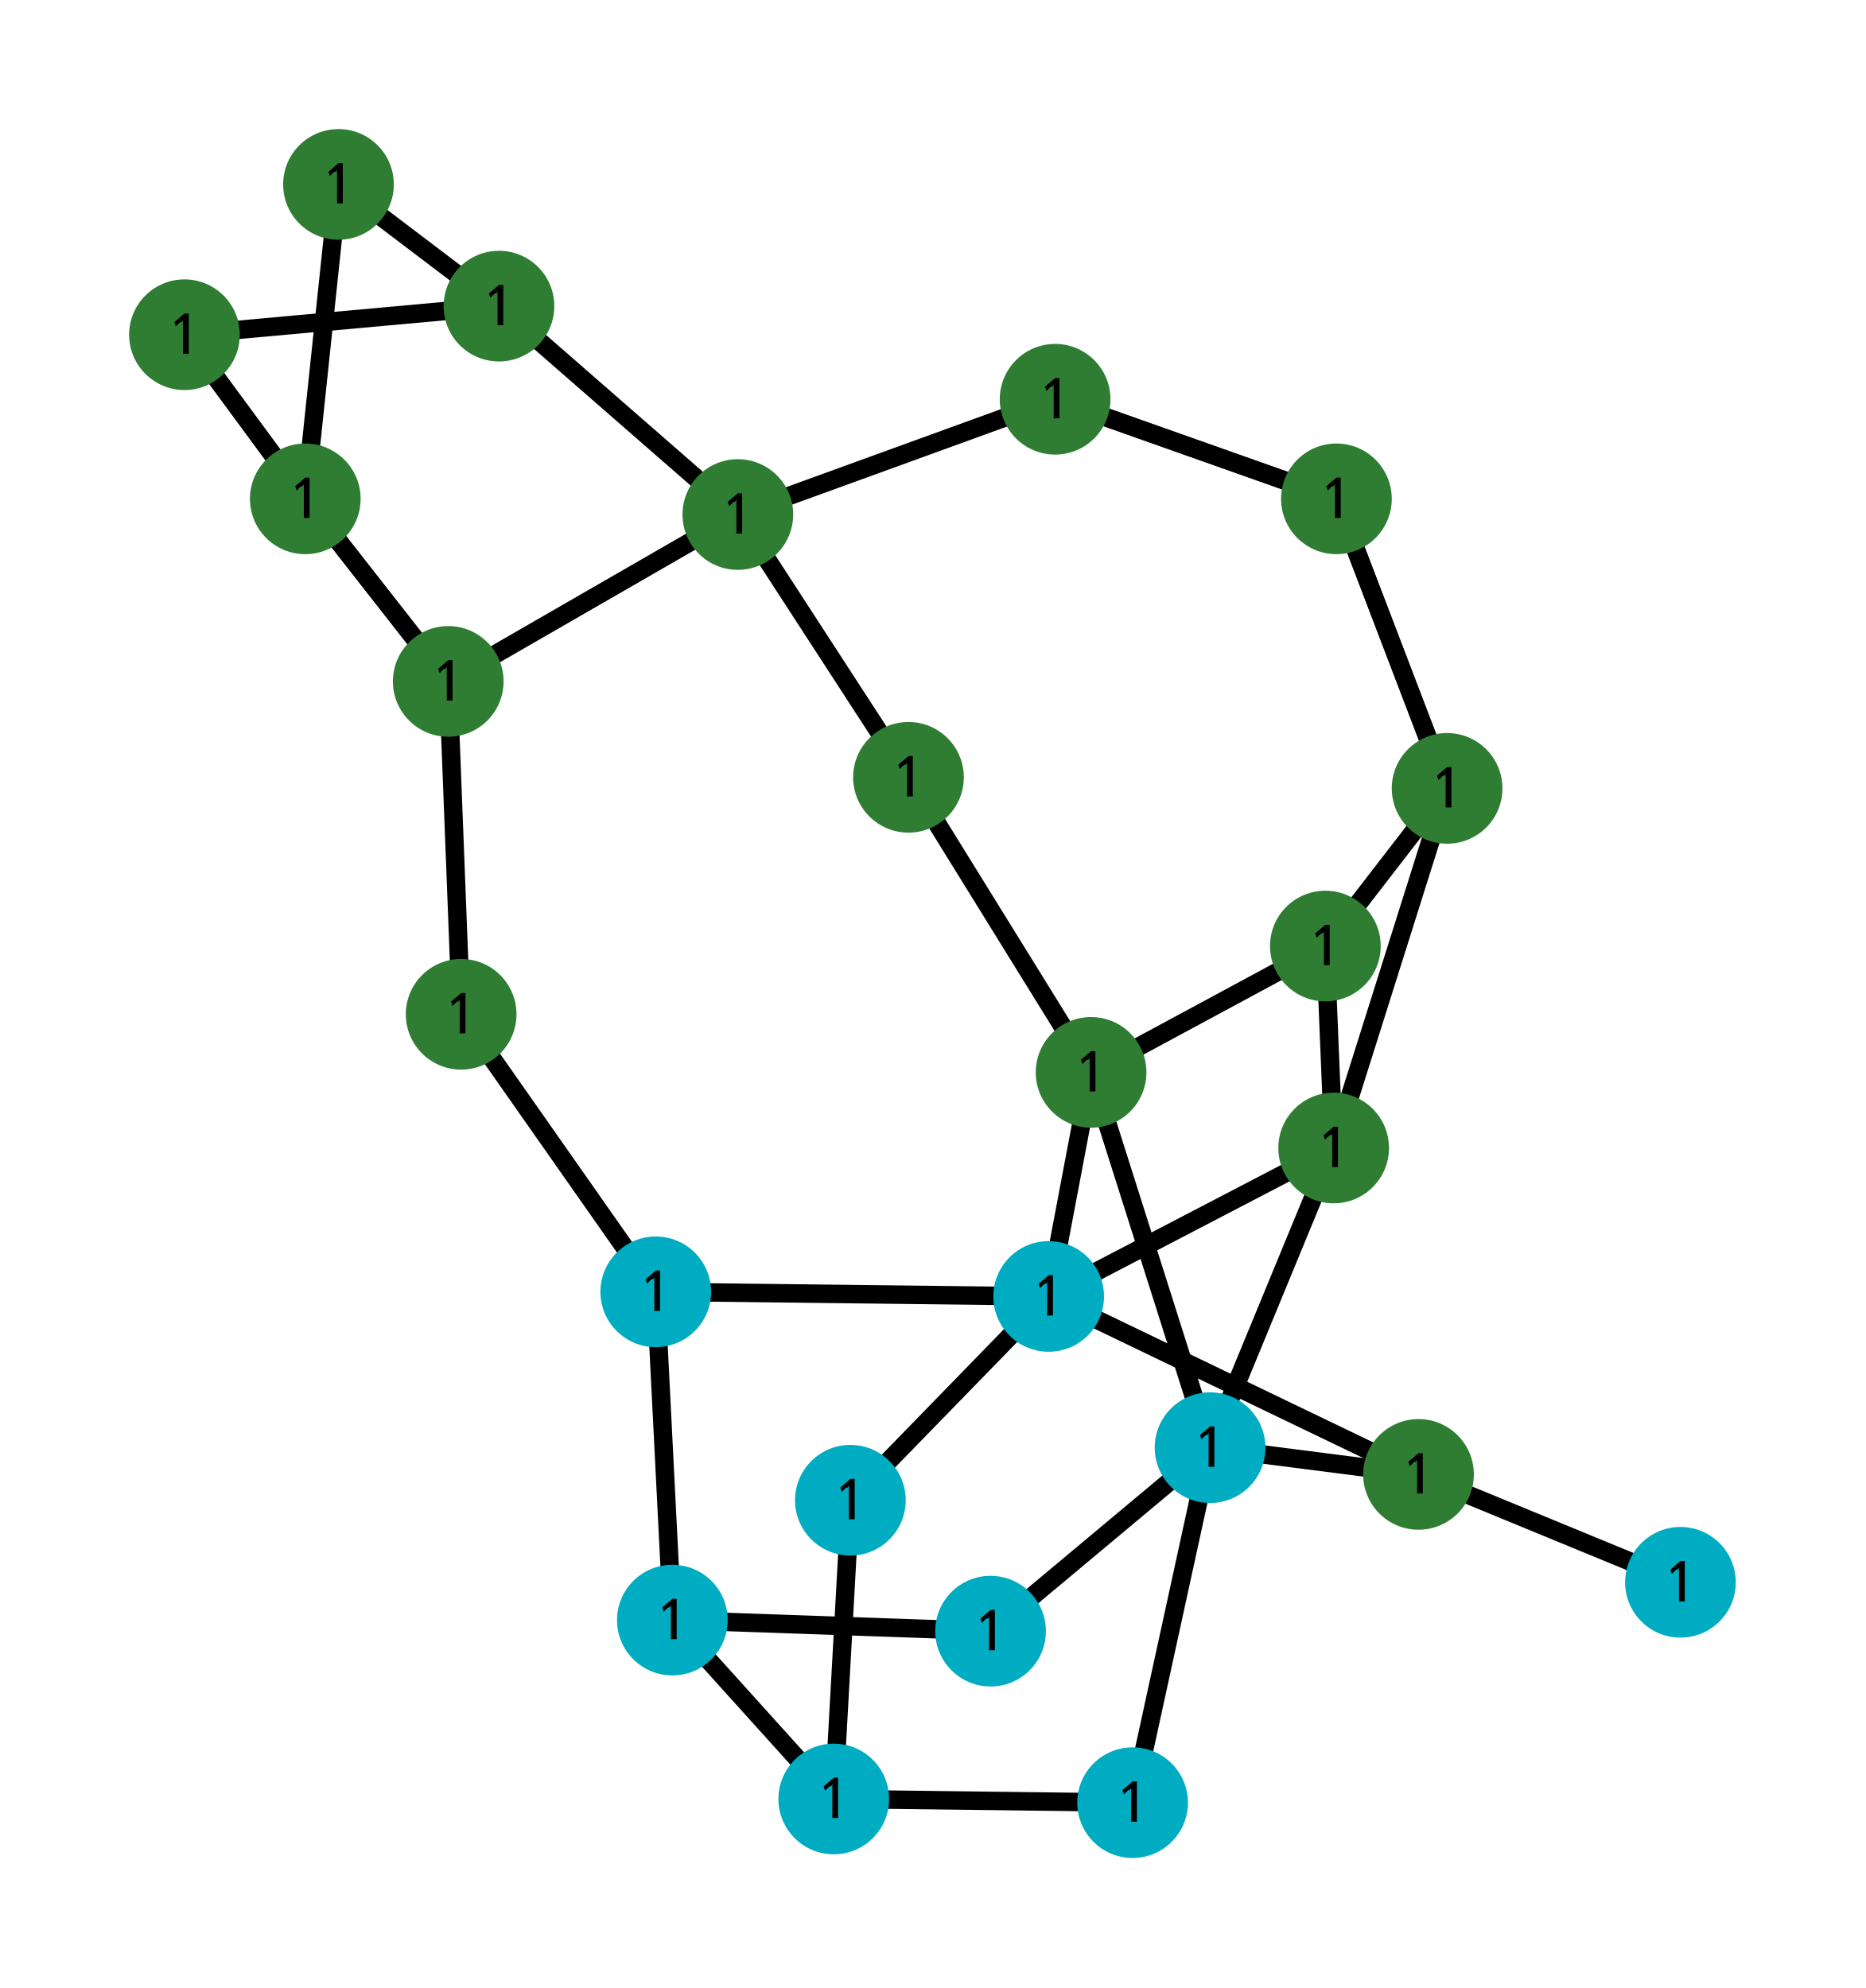
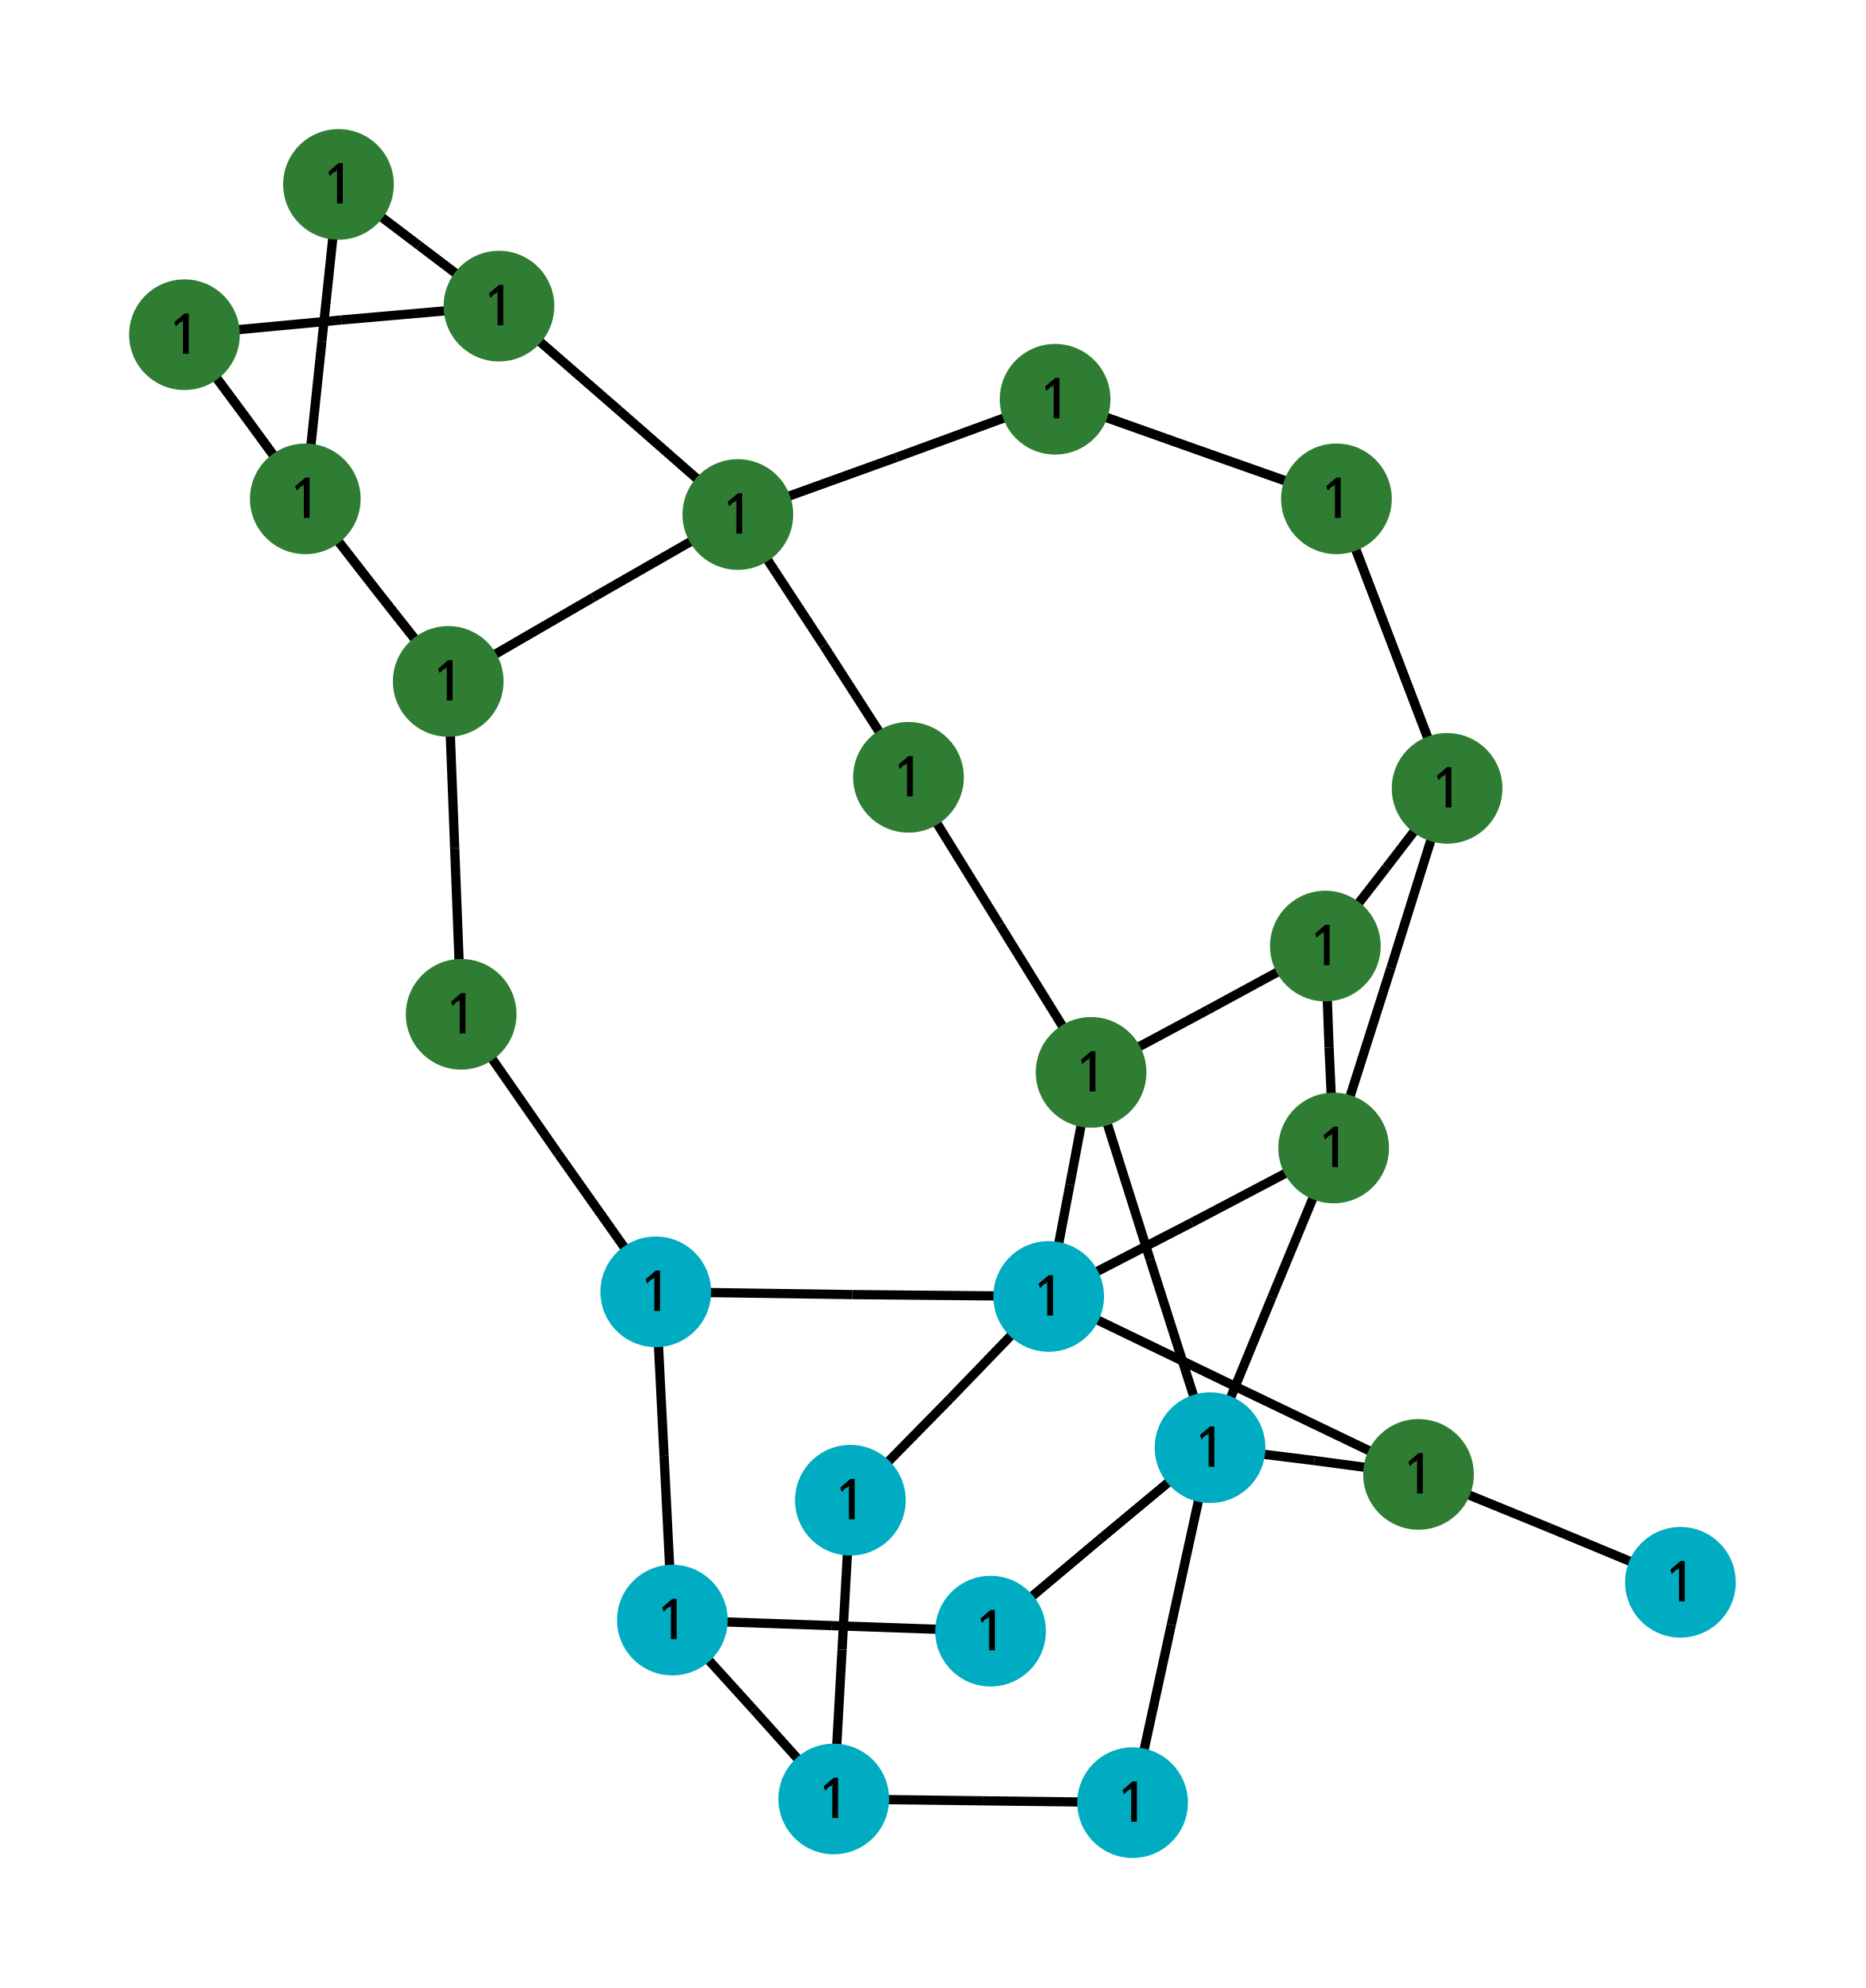
<svg xmlns="http://www.w3.org/2000/svg" viewBox="-9.85 -10.79 20.23 21.56">
  <style>
circle {fill: lightblue}
- polyline {stroke: black; stroke-width: 0.2}
+ polyline {stroke: black; stroke-width: 0.1}
.nad-vl0to30 {fill: #AFB42B}
.nad-vl30to50 {fill: #EF9A9A}
.nad-vl50to70 {fill: #9C27B0}
.nad-vl120to180 {fill: #00ACC1}
.nad-vl70to120 {fill: #E65100}
.nad-vl180to300 {fill: #2E7D32}
.nad-vl300to500 {fill: #D32F2F}
.nad-vl-nodes text {font: 0.6px "Verdana"}
+ .nad-disconnected {stroke-dasharray: .1,.1}
</style>
-   <polyline id="51" title="L-1-2-1 " points="-2.56,6.78 -0.81,8.72" />
-   <polyline id="55" title="L-3-1-1 " points="-2.74,3.22 -2.56,6.78" />
-   <polyline id="62" title="L-1-5-1 " points="-2.56,6.78 0.89,6.90" />
-   <polyline id="59" title="L-2-4-1 " points="-0.81,8.72 -0.63,5.48" />
-   <polyline id="81" title="L-2-6-1 " points="-0.81,8.72 2.43,8.76" />
-   <polyline id="57" title="T-24-3-1 " points="-4.85,0.21 -2.74,3.22" />
-   <polyline id="65" title="L-3-9-1 " points="-2.74,3.22 1.52,3.27" />
-   <polyline id="95" title="L-15-24-1 " points="-4.99,-3.40 -4.85,0.21" />
-   <polyline id="66" title="L-4-9-1 " points="-0.63,5.48 1.52,3.27" />
-   <polyline id="68" title="T-5-10-1 " points="0.89,6.90 3.27,4.91" />
-   <polyline id="73" title="T-11-9-1 " points="1.98,0.84 1.52,3.27" />
-   <polyline id="77" title="T-9-12-1 " points="1.52,3.27 4.61,1.66" />
-   <polyline id="85" title="L-8-9-1 " points="5.53,5.20 1.52,3.27" />
-   <polyline id="74" title="T-11-10-1 " points="1.98,0.84 3.27,4.91" />
-   <polyline id="78" title="T-12-10-1 " points="4.61,1.66 3.27,4.91" />
-   <polyline id="82" title="L-10-6-1 " points="3.27,4.91 2.43,8.76" />
-   <polyline id="86" title="L-8-10-1 " points="5.53,5.20 3.27,4.91" />
-   <polyline id="87" title="L-11-13-1 " points="1.98,0.84 4.52,-0.53" />
-   <polyline id="90" title="L-11-14-1 " points="1.98,0.84 0.00,-2.36" />
-   <polyline id="88" title="L-12-13-1 " points="4.61,1.66 4.52,-0.53" />
-   <polyline id="120" title="L-12-23-1 " points="4.61,1.66 5.84,-2.24" />
-   <polyline id="84" title="L-7-8-1 " points="8.37,6.37 5.53,5.20" />
-   <polyline id="121" title="L-23-13-1 " points="5.84,-2.24 4.52,-0.53" />
-   <polyline id="96" title="L-14-16-1 " points="0.00,-2.36 -1.85,-5.21" />
-   <polyline id="97" title="L-16-15-1 " points="-1.85,-5.21 -4.99,-3.40" />
-   <polyline id="113" title="L-15-21-1 " points="-4.99,-3.40 -6.54,-5.38" />
-   <polyline id="114" title="L-21-15-2 " points="-6.54,-5.38 -4.99,-3.40" />
-   <polyline id="100" title="L-16-17-1 " points="-1.85,-5.21 -4.44,-7.47" />
-   <polyline id="106" title="L-16-19-1 " points="-1.85,-5.21 1.59,-6.46" />
-   <polyline id="103" title="L-17-18-1 " points="-4.44,-7.47 -7.85,-7.16" />
-   <polyline id="118" title="L-17-22-1 " points="-4.44,-7.47 -6.18,-8.79" />
-   <polyline id="115" title="L-18-21-1 " points="-7.85,-7.16 -6.54,-5.38" />
-   <polyline id="116" title="L-18-21-2 " points="-7.85,-7.16 -6.54,-5.38" />
-   <polyline id="109" title="L-19-20-1 " points="1.59,-6.46 4.64,-5.38" />
-   <polyline id="110" title="L-19-20-2 " points="1.59,-6.46 4.64,-5.38" />
-   <polyline id="122" title="L-20-23-1 " points="4.64,-5.38 5.84,-2.24" />
-   <polyline id="123" title="L-20-23-2 " points="4.64,-5.38 5.84,-2.24" />
-   <polyline id="119" title="L-21-22-1 " points="-6.54,-5.38 -6.18,-8.79" />
+   <g id="51" title="L-1-2-1 ">
+     <polyline points="-2.56,6.78 -1.68,7.75" />
+     <polyline points="-0.81,8.72 -1.68,7.75" />
+   </g>
+   <g id="55" title="L-3-1-1 ">
+     <polyline points="-2.74,3.22 -2.65,5.00" />
+     <polyline points="-2.56,6.78 -2.65,5.00" />
+   </g>
+   <g id="62" title="L-1-5-1 ">
+     <polyline points="-2.56,6.78 -0.83,6.84" />
+     <polyline points="0.89,6.90 -0.83,6.84" />
+   </g>
+   <g id="59" title="L-2-4-1 ">
+     <polyline points="-0.81,8.72 -0.72,7.10" />
+     <polyline points="-0.63,5.48 -0.72,7.10" />
+   </g>
+   <g id="81" title="L-2-6-1 ">
+     <polyline points="-0.81,8.72 0.81,8.74" />
+     <polyline points="2.43,8.76 0.81,8.74" />
+   </g>
+   <g id="57" title="T-24-3-1 ">
+     <polyline points="-4.85,0.21 -3.80,1.72" />
+     <polyline points="-2.74,3.22 -3.80,1.72" />
+   </g>
+   <g id="65" title="L-3-9-1 ">
+     <polyline points="-2.74,3.22 -0.61,3.25" />
+     <polyline points="1.52,3.27 -0.61,3.25" />
+   </g>
+   <g id="95" title="L-15-24-1 ">
+     <polyline points="-4.99,-3.40 -4.92,-1.59" />
+     <polyline points="-4.85,0.21 -4.92,-1.59" />
+   </g>
+   <g id="66" title="L-4-9-1 ">
+     <polyline points="-0.63,5.48 0.45,4.38" />
+     <polyline points="1.52,3.27 0.45,4.38" />
+   </g>
+   <g id="68" title="T-5-10-1 ">
+     <polyline points="0.89,6.90 2.08,5.90" />
+     <polyline points="3.27,4.91 2.08,5.90" />
+   </g>
+   <g id="73" title="T-11-9-1 ">
+     <polyline points="1.98,0.84 1.75,2.06" />
+     <polyline points="1.52,3.27 1.75,2.06" />
+   </g>
+   <g id="77" title="T-9-12-1 ">
+     <polyline points="1.52,3.27 3.07,2.47" />
+     <polyline points="4.61,1.66 3.07,2.47" />
+   </g>
+   <g id="85" title="L-8-9-1 ">
+     <polyline points="5.53,5.20 3.53,4.24" />
+     <polyline points="1.52,3.27 3.53,4.24" />
+   </g>
+   <g id="74" title="T-11-10-1 ">
+     <polyline points="1.98,0.84 2.62,2.87" />
+     <polyline points="3.27,4.91 2.62,2.87" />
+   </g>
+   <g id="78" title="T-12-10-1 ">
+     <polyline points="4.61,1.66 3.94,3.28" />
+     <polyline points="3.27,4.91 3.94,3.28" />
+   </g>
+   <g id="82" title="L-10-6-1 ">
+     <polyline points="3.27,4.91 2.85,6.83" />
+     <polyline points="2.43,8.76 2.85,6.83" />
+   </g>
+   <g id="86" title="L-8-10-1 ">
+     <polyline points="5.53,5.20 4.40,5.05" />
+     <polyline points="3.27,4.91 4.40,5.05" />
+   </g>
+   <g id="87" title="L-11-13-1 ">
+     <polyline points="1.98,0.84 3.25,0.16" />
+     <polyline points="4.52,-0.53 3.25,0.16" />
+   </g>
+   <g id="90" title="L-11-14-1 ">
+     <polyline points="1.98,0.84 0.99,-0.76" />
+     <polyline points="0.00,-2.36 0.99,-0.76" />
+   </g>
+   <g id="88" title="L-12-13-1 ">
+     <polyline points="4.61,1.66 4.56,0.57" />
+     <polyline points="4.52,-0.53 4.56,0.57" />
+   </g>
+   <g id="120" title="L-12-23-1 ">
+     <polyline points="4.61,1.66 5.23,-0.29" />
+     <polyline points="5.84,-2.24 5.23,-0.29" />
+   </g>
+   <g id="84" title="L-7-8-1 ">
+     <polyline points="8.37,6.37 6.95,5.78" />
+     <polyline points="5.53,5.20 6.95,5.78" />
+   </g>
+   <g id="121" title="L-23-13-1 ">
+     <polyline points="5.84,-2.24 5.18,-1.38" />
+     <polyline points="4.52,-0.53 5.18,-1.38" />
+   </g>
+   <g id="96" title="L-14-16-1 ">
+     <polyline points="0.00,-2.36 -0.92,-3.79" />
+     <polyline points="-1.85,-5.21 -0.92,-3.79" />
+   </g>
+   <g id="97" title="L-16-15-1 ">
+     <polyline points="-1.85,-5.21 -3.42,-4.31" />
+     <polyline points="-4.99,-3.40 -3.42,-4.31" />
+   </g>
+   <g id="113" title="L-15-21-1 ">
+     <polyline points="-4.99,-3.40 -5.77,-4.39" />
+     <polyline points="-6.54,-5.38 -5.77,-4.39" />
+   </g>
+   <g id="114" title="L-21-15-2 ">
+     <polyline points="-6.54,-5.38 -5.77,-4.39" />
+     <polyline points="-4.99,-3.40 -5.77,-4.39" />
+   </g>
+   <g id="100" title="L-16-17-1 ">
+     <polyline points="-1.85,-5.21 -3.14,-6.34" />
+     <polyline points="-4.44,-7.47 -3.14,-6.34" />
+   </g>
+   <g id="106" title="L-16-19-1 ">
+     <polyline points="-1.85,-5.21 -0.13,-5.83" />
+     <polyline points="1.59,-6.46 -0.13,-5.83" />
+   </g>
+   <g id="103" title="L-17-18-1 ">
+     <polyline points="-4.44,-7.47 -6.15,-7.32" />
+     <polyline points="-7.85,-7.16 -6.15,-7.32" />
+   </g>
+   <g id="118" title="L-17-22-1 ">
+     <polyline points="-4.44,-7.47 -5.31,-8.13" />
+     <polyline points="-6.18,-8.79 -5.31,-8.13" />
+   </g>
+   <g id="115" title="L-18-21-1 ">
+     <polyline points="-7.85,-7.16 -7.19,-6.27" />
+     <polyline points="-6.54,-5.38 -7.19,-6.27" />
+   </g>
+   <g id="116" title="L-18-21-2 ">
+     <polyline points="-7.85,-7.16 -7.19,-6.27" />
+     <polyline points="-6.54,-5.38 -7.19,-6.27" />
+   </g>
+   <g id="109" title="L-19-20-1 ">
+     <polyline points="1.59,-6.46 3.11,-5.92" />
+     <polyline points="4.64,-5.38 3.11,-5.92" />
+   </g>
+   <g id="110" title="L-19-20-2 ">
+     <polyline points="1.59,-6.46 3.11,-5.92" />
+     <polyline points="4.64,-5.38 3.11,-5.92" />
+   </g>
+   <g id="122" title="L-20-23-1 ">
+     <polyline points="4.64,-5.38 5.24,-3.81" />
+     <polyline points="5.84,-2.24 5.24,-3.81" />
+   </g>
+   <g id="123" title="L-20-23-2 ">
+     <polyline points="4.64,-5.38 5.24,-3.81" />
+     <polyline points="5.84,-2.24 5.24,-3.81" />
+   </g>
+   <g id="119" title="L-21-22-1 ">
+     <polyline points="-6.54,-5.38 -6.36,-7.09" />
+     <polyline points="-6.18,-8.79 -6.36,-7.09" />
+   </g>
  <g class="nad-vl-nodes">
    <g transform="translate(-2.56,6.78)">
      <circle id="0" class="nad-vl120to180" title="VL1" r="0.60" />
      <text style="text-anchor:middle;dominant-baseline:middle">1</text>
    </g>
    <g transform="translate(-0.81,8.72)">
      <circle id="2" class="nad-vl120to180" title="VL2" r="0.60" />
      <text style="text-anchor:middle;dominant-baseline:middle">1</text>
    </g>
    <g transform="translate(-2.74,3.22)">
      <circle id="4" class="nad-vl120to180" title="VL3" r="0.60" />
      <text style="text-anchor:middle;dominant-baseline:middle">1</text>
    </g>
    <g transform="translate(-4.85,0.21)">
      <circle id="6" class="nad-vl180to300" title="VL24" r="0.60" />
      <text style="text-anchor:middle;dominant-baseline:middle">1</text>
    </g>
    <g transform="translate(-0.63,5.48)">
      <circle id="8" class="nad-vl120to180" title="VL4" r="0.60" />
      <text style="text-anchor:middle;dominant-baseline:middle">1</text>
    </g>
    <g transform="translate(0.89,6.90)">
      <circle id="10" class="nad-vl120to180" title="VL5" r="0.60" />
      <text style="text-anchor:middle;dominant-baseline:middle">1</text>
    </g>
    <g transform="translate(1.52,3.27)">
      <circle id="12" class="nad-vl120to180" title="VL9" r="0.60" />
      <text style="text-anchor:middle;dominant-baseline:middle">1</text>
    </g>
    <g transform="translate(3.27,4.91)">
      <circle id="14" class="nad-vl120to180" title="VL10" r="0.60" />
      <text style="text-anchor:middle;dominant-baseline:middle">1</text>
    </g>
    <g transform="translate(1.98,0.84)">
      <circle id="16" class="nad-vl180to300" title="VL11" r="0.60" />
      <text style="text-anchor:middle;dominant-baseline:middle">1</text>
    </g>
    <g transform="translate(4.61,1.66)">
      <circle id="18" class="nad-vl180to300" title="VL12" r="0.60" />
      <text style="text-anchor:middle;dominant-baseline:middle">1</text>
    </g>
    <g transform="translate(2.43,8.76)">
      <circle id="20" class="nad-vl120to180" title="VL6" r="0.60" />
      <text style="text-anchor:middle;dominant-baseline:middle">1</text>
    </g>
    <g transform="translate(8.37,6.37)">
      <circle id="22" class="nad-vl120to180" title="VL7" r="0.60" />
      <text style="text-anchor:middle;dominant-baseline:middle">1</text>
    </g>
    <g transform="translate(5.53,5.20)">
      <circle id="24" class="nad-vl180to300" title="VL8" r="0.60" />
      <text style="text-anchor:middle;dominant-baseline:middle">1</text>
    </g>
    <g transform="translate(4.52,-0.53)">
      <circle id="26" class="nad-vl180to300" title="VL13" r="0.60" />
      <text style="text-anchor:middle;dominant-baseline:middle">1</text>
    </g>
    <g transform="translate(0.00,-2.36)">
      <circle id="28" class="nad-vl180to300" title="VL14" r="0.60" />
      <text style="text-anchor:middle;dominant-baseline:middle">1</text>
    </g>
    <g transform="translate(-4.99,-3.40)">
      <circle id="30" class="nad-vl180to300" title="VL15" r="0.60" />
      <text style="text-anchor:middle;dominant-baseline:middle">1</text>
    </g>
    <g transform="translate(-1.85,-5.21)">
      <circle id="32" class="nad-vl180to300" title="VL16" r="0.60" />
      <text style="text-anchor:middle;dominant-baseline:middle">1</text>
    </g>
    <g transform="translate(-4.44,-7.47)">
      <circle id="34" class="nad-vl180to300" title="VL17" r="0.60" />
      <text style="text-anchor:middle;dominant-baseline:middle">1</text>
    </g>
    <g transform="translate(-7.85,-7.16)">
      <circle id="36" class="nad-vl180to300" title="VL18" r="0.60" />
      <text style="text-anchor:middle;dominant-baseline:middle">1</text>
    </g>
    <g transform="translate(1.59,-6.46)">
      <circle id="38" class="nad-vl180to300" title="VL19" r="0.60" />
      <text style="text-anchor:middle;dominant-baseline:middle">1</text>
    </g>
    <g transform="translate(4.64,-5.38)">
      <circle id="40" class="nad-vl180to300" title="VL20" r="0.60" />
      <text style="text-anchor:middle;dominant-baseline:middle">1</text>
    </g>
    <g transform="translate(-6.54,-5.38)">
      <circle id="42" class="nad-vl180to300" title="VL21" r="0.60" />
      <text style="text-anchor:middle;dominant-baseline:middle">1</text>
    </g>
    <g transform="translate(-6.18,-8.79)">
      <circle id="44" class="nad-vl180to300" title="VL22" r="0.60" />
      <text style="text-anchor:middle;dominant-baseline:middle">1</text>
    </g>
    <g transform="translate(5.84,-2.24)">
      <circle id="46" class="nad-vl180to300" title="VL23" r="0.60" />
      <text style="text-anchor:middle;dominant-baseline:middle">1</text>
    </g>
  </g>
</svg>
